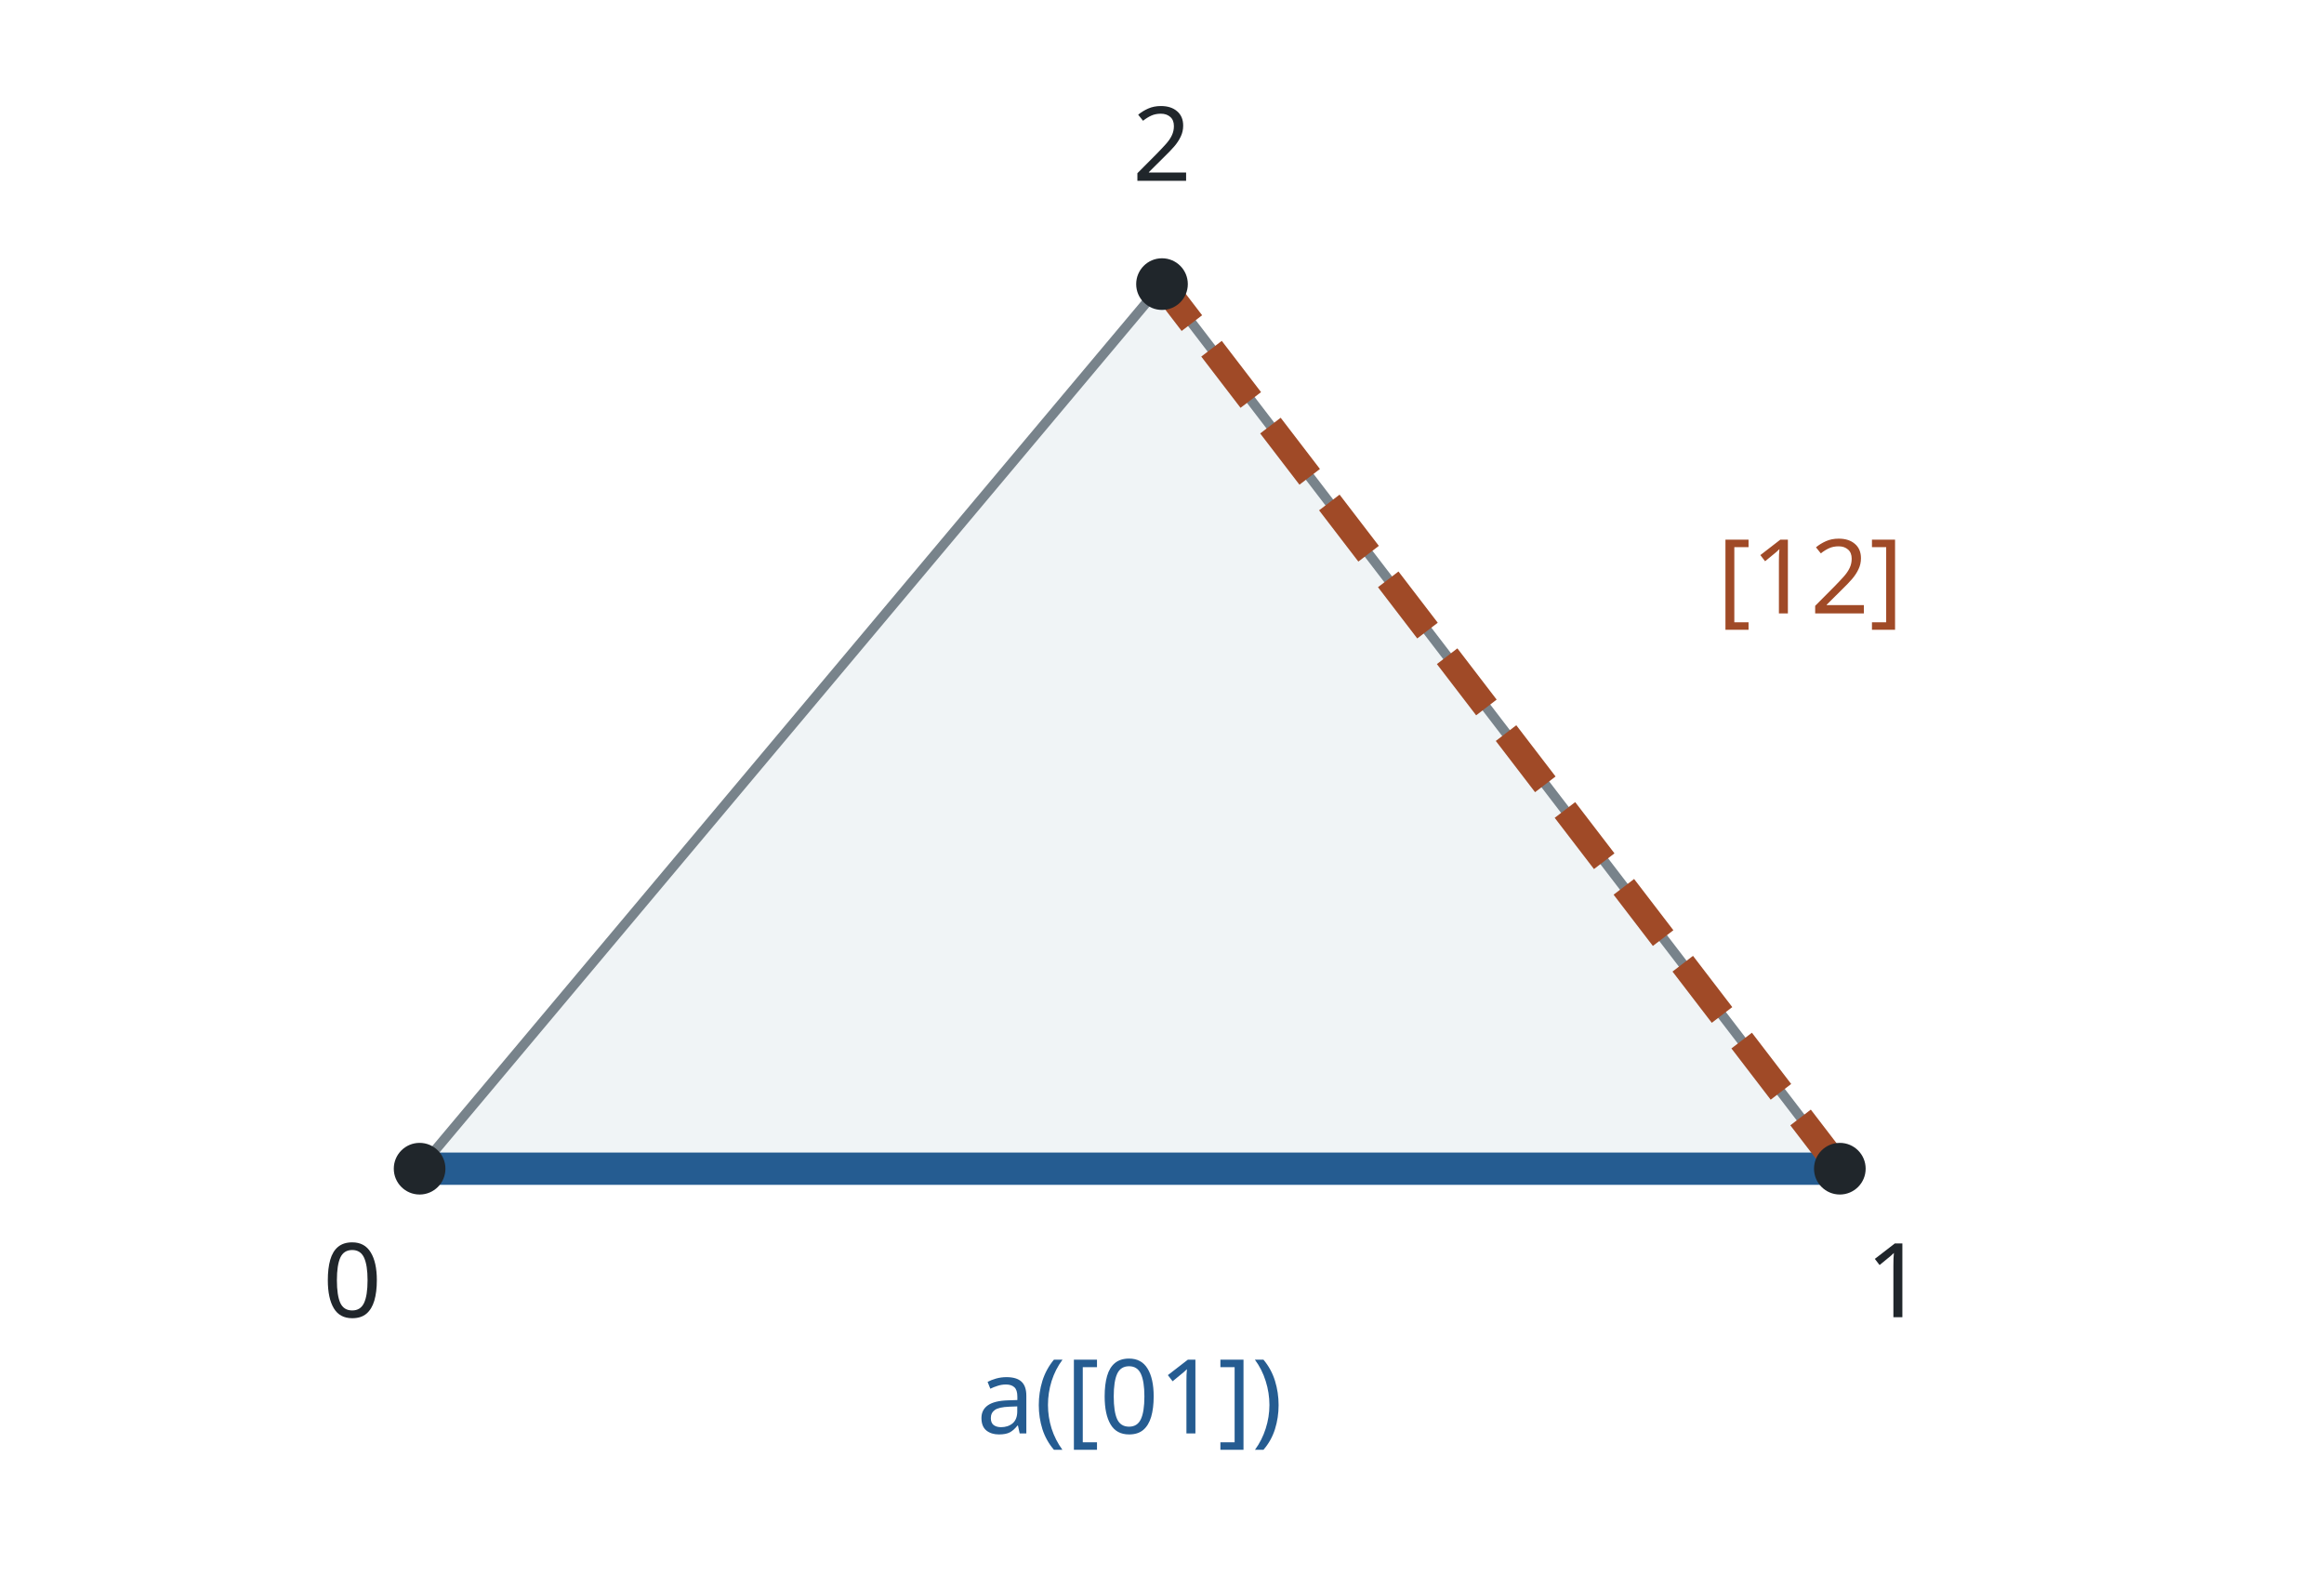
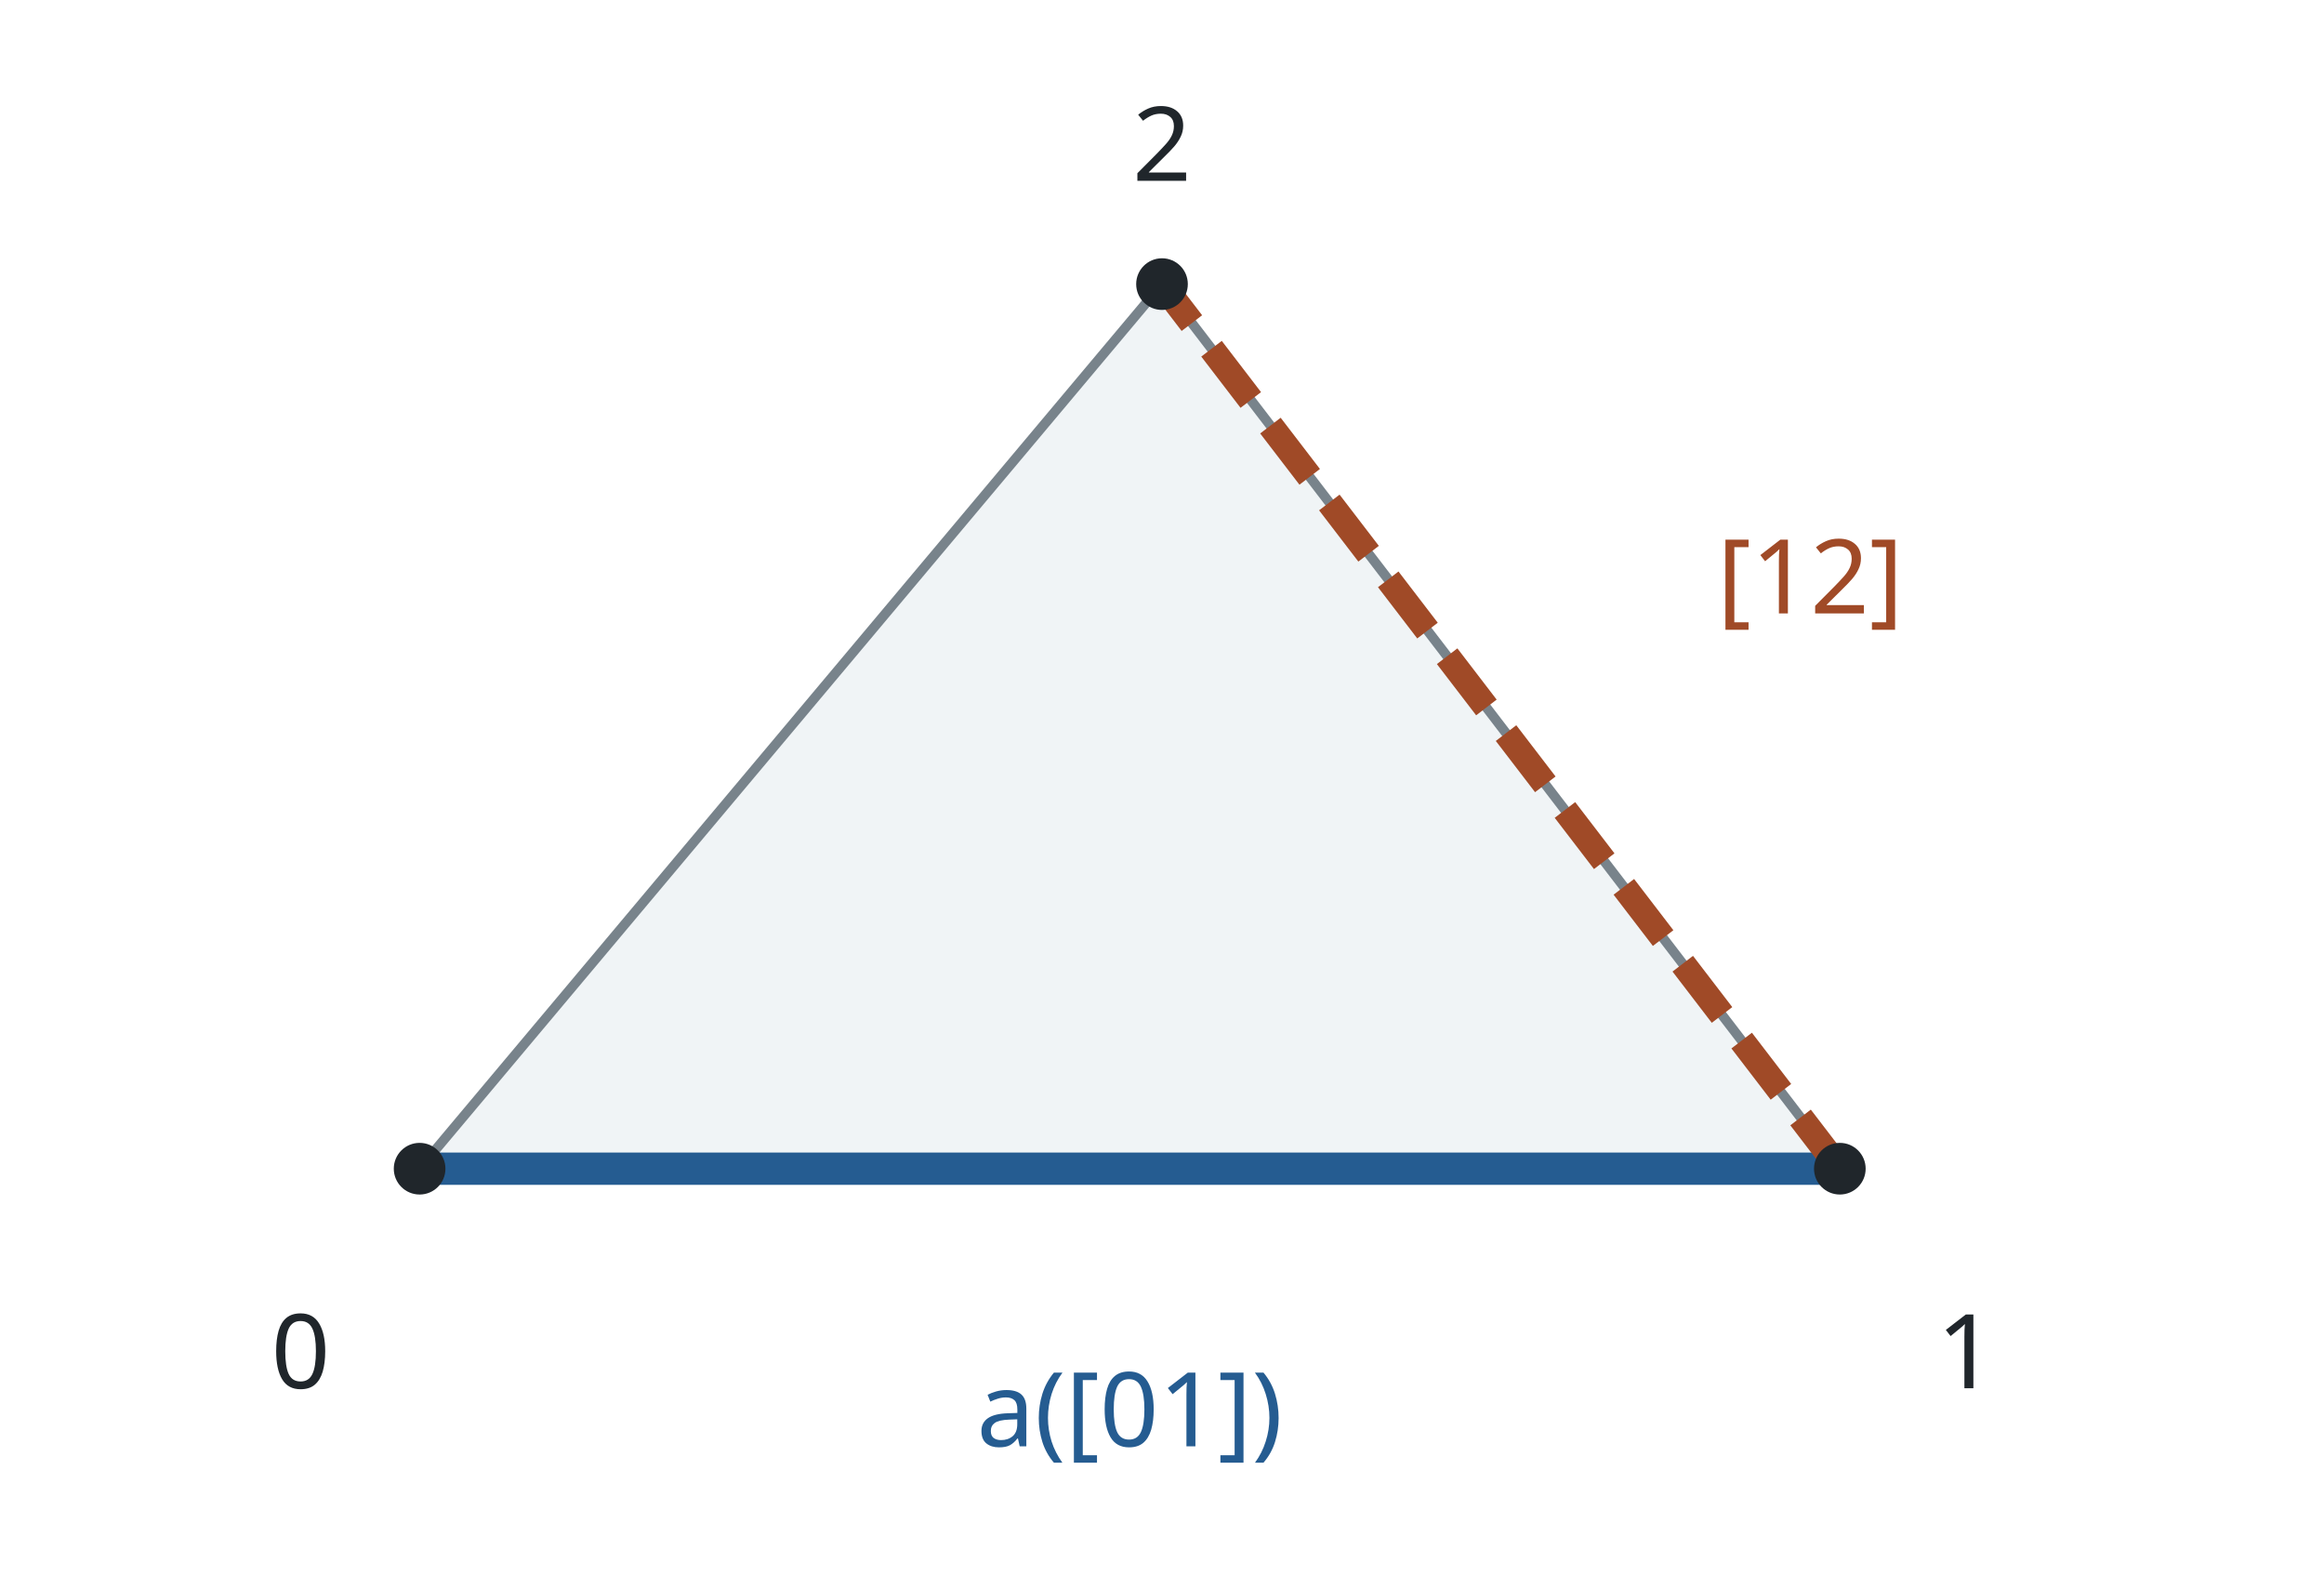
<svg xmlns="http://www.w3.org/2000/svg" viewBox="0 0 360 244" data-layout-lint="strict" role="img" aria-labelledby="title desc">
  <path d="M65 181 L285 181 L180 44 Z" fill="#f0f4f6" stroke="#78838b" stroke-width="1.5" />
  <path d="M65 181 L285 181" fill="none" stroke="#255c91" stroke-width="5" data-series-group="faces" data-series-label="front" />
  <path d="M285 181 L180 44" fill="none" stroke="#a04a27" stroke-width="4" stroke-dasharray="10 5" data-series-group="faces" data-series-label="back" />
  <g fill="#20262b">
    <circle cx="65" cy="181" r="4" />
    <circle cx="285" cy="181" r="4" />
    <circle cx="180" cy="44" r="4" />
  </g>
  <g font-family="sans-serif" font-size="16" fill="#20262b">
-     <text x="50" y="204">0</text>
-     <text x="289" y="204">1</text>
+     <text x="42" y="215">0</text>
+     <text x="300" y="215">1</text>
    <text x="180" y="28" text-anchor="middle">2</text>
-     <text x="175" y="222" text-anchor="middle" fill="#255c91">a([01])</text>
+     <text x="175" y="224" text-anchor="middle" fill="#255c91">a([01])</text>
    <text x="266" y="95" fill="#a04a27">[12]</text>
  </g>
</svg>
